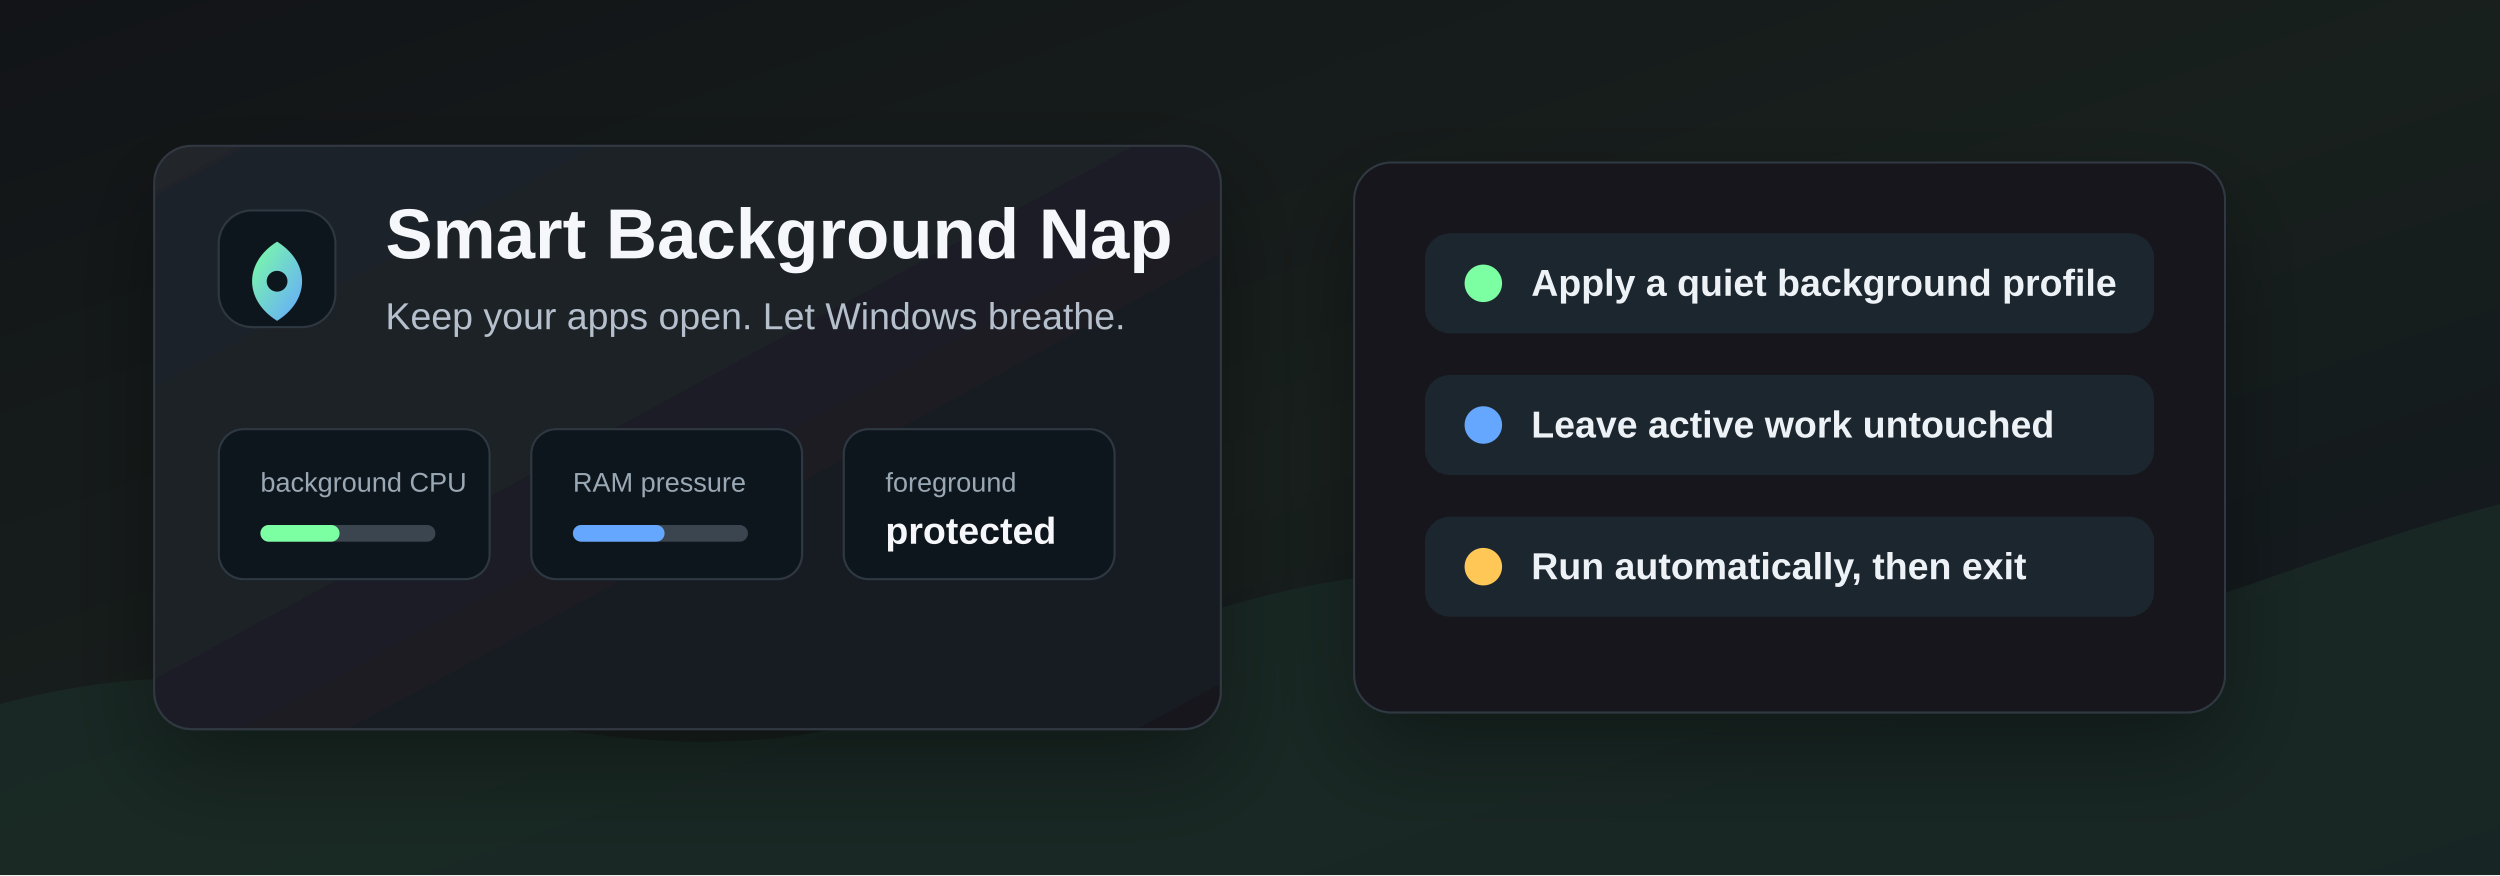
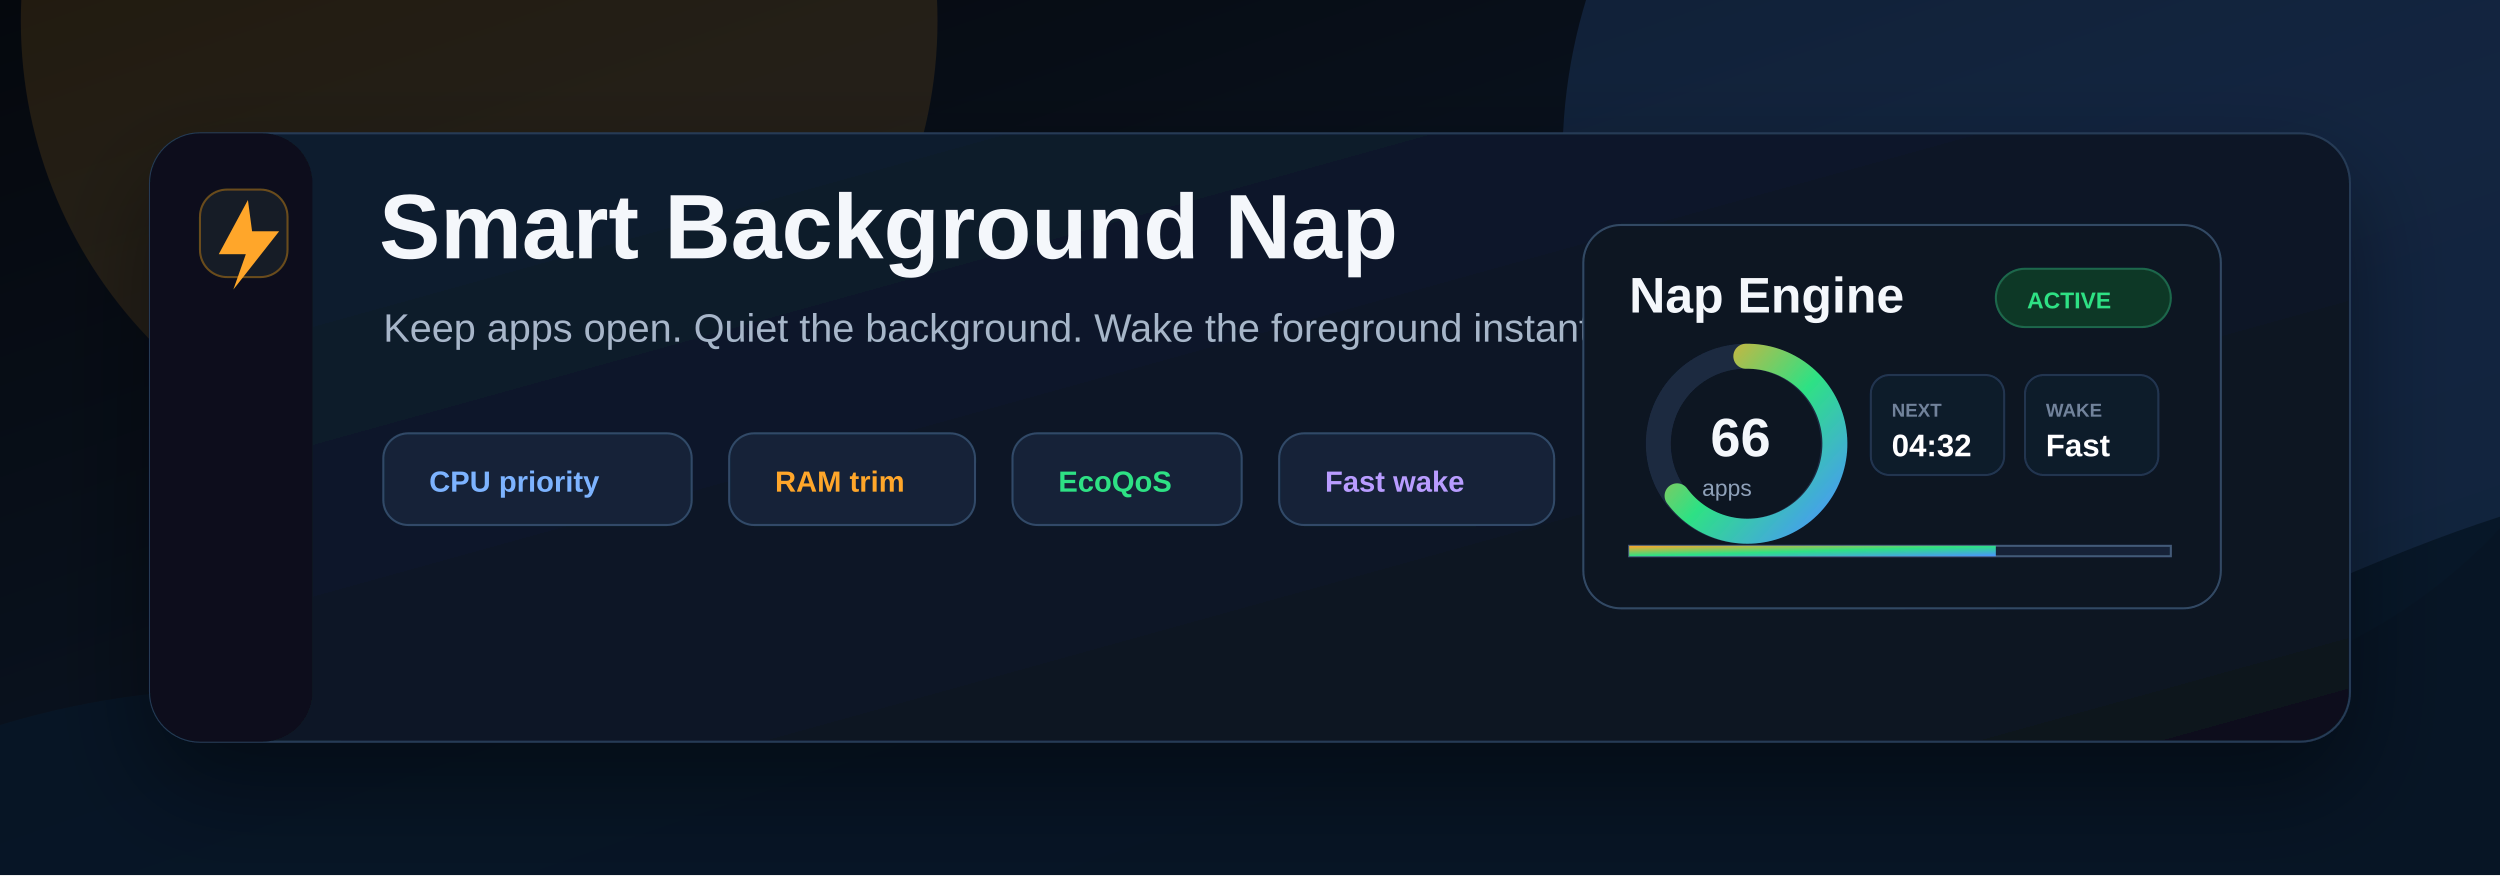
<svg xmlns="http://www.w3.org/2000/svg" width="1200" height="420" viewBox="0 0 1200 420" role="img" aria-labelledby="title desc">
  <defs>
    <linearGradient id="bg" x1="0" y1="0" x2="1" y2="1">
-       <stop offset="0" stop-color="#121417" />
-       <stop offset="0.52" stop-color="#18201d" />
-       <stop offset="1" stop-color="#10151d" />
+       <stop offset="0" stop-color="#05080d" />
+       <stop offset="0.55" stop-color="#0a1422" />
+       <stop offset="1" stop-color="#07101b" />
    </linearGradient>
-     <linearGradient id="card" x1="0" y1="0" x2="1" y2="1">
-       <stop offset="0" stop-color="#20252b" />
-       <stop offset="1" stop-color="#15191f" />
+     <linearGradient id="panel" x1="0" y1="0" x2="1" y2="1">
+       <stop offset="0" stop-color="#101d30" />
+       <stop offset="1" stop-color="#08111e" />
    </linearGradient>
    <linearGradient id="accent" x1="0" y1="0" x2="1" y2="1">
-       <stop offset="0" stop-color="#7cffa3" />
-       <stop offset="1" stop-color="#65a7ff" />
+       <stop offset="0" stop-color="#ffa629" />
+       <stop offset="0.5" stop-color="#2ee184" />
+       <stop offset="1" stop-color="#4b93ff" />
    </linearGradient>
    <filter id="shadow" x="-20%" y="-20%" width="140%" height="140%">
-       <feDropShadow dx="0" dy="18" stdDeviation="22" flood-color="#000000" flood-opacity="0.35" />
+       <feDropShadow dx="0" dy="22" stdDeviation="24" flood-color="#000000" flood-opacity="0.42" />
    </filter>
  </defs>
  <rect width="1200" height="420" fill="url(#bg)" />
-   <path d="M0 338 C170 292 267 390 430 343 C570 303 654 242 824 294 C982 342 1054 280 1200 242 L1200 420 L0 420 Z" fill="#1b2d27" opacity="0.72" />
+   <circle cx="230" cy="10" r="220" fill="#ffa629" opacity="0.12" />
+   <circle cx="1010" cy="76" r="260" fill="#4b93ff" opacity="0.14" />
+   <path d="M0 348 C185 292 302 394 462 336 C602 285 730 243 902 296 C1038 338 1082 286 1200 248 L1200 420 L0 420 Z" fill="#071626" opacity="0.92" />
  <g filter="url(#shadow)">
-     <rect x="74" y="70" width="512" height="280" rx="18" fill="url(#card)" stroke="#303942" />
-     <rect x="105" y="101" width="56" height="56" rx="16" fill="#11161c" stroke="#2d3740" />
-     <path d="M133 116 C149 126 149 144 133 154 C117 144 117 126 133 116 Z" fill="url(#accent)" />
-     <circle cx="133" cy="135" r="5" fill="#11161c" />
-     <text x="185" y="124" fill="#f5f7fa" font-family="Segoe UI, Arial, sans-serif" font-size="34" font-weight="700">Smart Background Nap</text>
-     <text x="185" y="158" fill="#b5c0cc" font-family="Segoe UI, Arial, sans-serif" font-size="18">Keep your apps open. Let Windows breathe.</text>
-     <g transform="translate(105 206)">
-       <rect width="130" height="72" rx="12" fill="#11161c" stroke="#2f3942" />
-       <text x="20" y="30" fill="#99a8b5" font-family="Segoe UI, Arial, sans-serif" font-size="13">background CPU</text>
-       <rect x="20" y="46" width="84" height="8" rx="4" fill="#3a4550" />
-       <rect x="20" y="46" width="38" height="8" rx="4" fill="#7cffa3" />
+     <rect x="72" y="64" width="1056" height="292" rx="24" fill="url(#panel)" stroke="#263a55" />
+     <rect x="72" y="64" width="78" height="292" rx="24" fill="#07101b" />
+     <rect x="96" y="91" width="42" height="42" rx="13" fill="#141c28" stroke="#6a4b1b" />
+     <path d="M119 96 L105 122 H118 L112 139 L134 111 H121 Z" fill="#ffa629" />
+     <text x="182" y="124" fill="#f4f7fb" font-family="Segoe UI, Arial, sans-serif" font-size="44" font-weight="800">Smart Background Nap</text>
+     <text x="184" y="164" fill="#a7b6c9" font-family="Segoe UI, Arial, sans-serif" font-size="19">Keep apps open. Quiet the background. Wake the foreground instantly.</text>
+     <g transform="translate(184 208)">
+       <rect width="148" height="44" rx="12" fill="#132238" stroke="#314967" />
+       <text x="22" y="28" fill="#7db3ff" font-family="Segoe UI, Arial, sans-serif" font-size="14" font-weight="800">CPU priority</text>
+       <rect x="166" width="118" height="44" rx="12" fill="#132238" stroke="#314967" />
+       <text x="188" y="28" fill="#ffa629" font-family="Segoe UI, Arial, sans-serif" font-size="14" font-weight="800">RAM trim</text>
+       <rect x="302" width="110" height="44" rx="12" fill="#132238" stroke="#314967" />
+       <text x="324" y="28" fill="#2ee184" font-family="Segoe UI, Arial, sans-serif" font-size="14" font-weight="800">EcoQoS</text>
+       <rect x="430" width="132" height="44" rx="12" fill="#132238" stroke="#314967" />
+       <text x="452" y="28" fill="#b99cff" font-family="Segoe UI, Arial, sans-serif" font-size="14" font-weight="800">Fast wake</text>
    </g>
-     <g transform="translate(255 206)">
-       <rect width="130" height="72" rx="12" fill="#11161c" stroke="#2f3942" />
-       <text x="20" y="30" fill="#99a8b5" font-family="Segoe UI, Arial, sans-serif" font-size="13">RAM pressure</text>
-       <rect x="20" y="46" width="84" height="8" rx="4" fill="#3a4550" />
-       <rect x="20" y="46" width="44" height="8" rx="4" fill="#65a7ff" />
-     </g>
-     <g transform="translate(405 206)">
-       <rect width="130" height="72" rx="12" fill="#11161c" stroke="#2f3942" />
-       <text x="20" y="30" fill="#99a8b5" font-family="Segoe UI, Arial, sans-serif" font-size="13">foreground</text>
-       <text x="20" y="55" fill="#f5f7fa" font-family="Segoe UI, Arial, sans-serif" font-size="18" font-weight="700">protected</text>
+     <g transform="translate(760 108)">
+       <rect width="306" height="184" rx="18" fill="#0a1423" stroke="#334964" />
+       <text x="22" y="42" fill="#f4f7fb" font-family="Segoe UI, Arial, sans-serif" font-size="24" font-weight="800">Nap Engine</text>
+       <rect x="198" y="21" width="84" height="28" rx="14" fill="#113928" stroke="#1d674b" />
+       <text x="213" y="40" fill="#2ee184" font-family="Segoe UI, Arial, sans-serif" font-size="11" font-weight="900">ACTIVE</text>
+       <circle cx="78" cy="105" r="42" fill="none" stroke="#1d2b3f" stroke-width="12" />
+       <path d="M78 63 A42 42 0 1 1 45 130" fill="none" stroke="url(#accent)" stroke-width="12" stroke-linecap="round" />
+       <text x="61" y="111" fill="#f4f7fb" font-family="Segoe UI, Arial, sans-serif" font-size="26" font-weight="900">66</text>
+       <text x="57" y="130" fill="#8fa1b8" font-family="Segoe UI, Arial, sans-serif" font-size="11">apps</text>
+       <rect x="138" y="72" width="64" height="48" rx="9" fill="#0e1a2b" stroke="#223650" />
+       <text x="148" y="92" fill="#71839b" font-family="Segoe UI, Arial, sans-serif" font-size="9" font-weight="900">NEXT</text>
+       <text x="148" y="111" fill="#ffffff" font-family="Segoe UI, Arial, sans-serif" font-size="15" font-weight="800">04:32</text>
+       <rect x="212" y="72" width="64" height="48" rx="9" fill="#0e1a2b" stroke="#223650" />
+       <text x="222" y="92" fill="#71839b" font-family="Segoe UI, Arial, sans-serif" font-size="9" font-weight="900">WAKE</text>
+       <text x="222" y="111" fill="#ffffff" font-family="Segoe UI, Arial, sans-serif" font-size="15" font-weight="800">Fast</text>
+       <rect x="22" y="154" width="260" height="5" fill="#152338" stroke="#435a78" />
+       <rect x="22" y="154" width="176" height="5" fill="url(#accent)" />
    </g>
  </g>
-   <g filter="url(#shadow)">
-     <rect x="650" y="78" width="418" height="264" rx="18" fill="#12171d" stroke="#303942" />
-     <rect x="684" y="112" width="350" height="48" rx="12" fill="#1f262e" />
-     <circle cx="712" cy="136" r="9" fill="#7cffa3" />
-     <text x="735" y="142" fill="#edf2f7" font-family="Segoe UI, Arial, sans-serif" font-size="18" font-weight="600">Apply a quiet background profile</text>
-     <rect x="684" y="180" width="350" height="48" rx="12" fill="#1f262e" />
-     <circle cx="712" cy="204" r="9" fill="#65a7ff" />
-     <text x="735" y="210" fill="#edf2f7" font-family="Segoe UI, Arial, sans-serif" font-size="18" font-weight="600">Leave active work untouched</text>
-     <rect x="684" y="248" width="350" height="48" rx="12" fill="#1f262e" />
-     <circle cx="712" cy="272" r="9" fill="#ffc857" />
-     <text x="735" y="278" fill="#edf2f7" font-family="Segoe UI, Arial, sans-serif" font-size="18" font-weight="600">Run automatically, then exit</text>
-   </g>
</svg>
